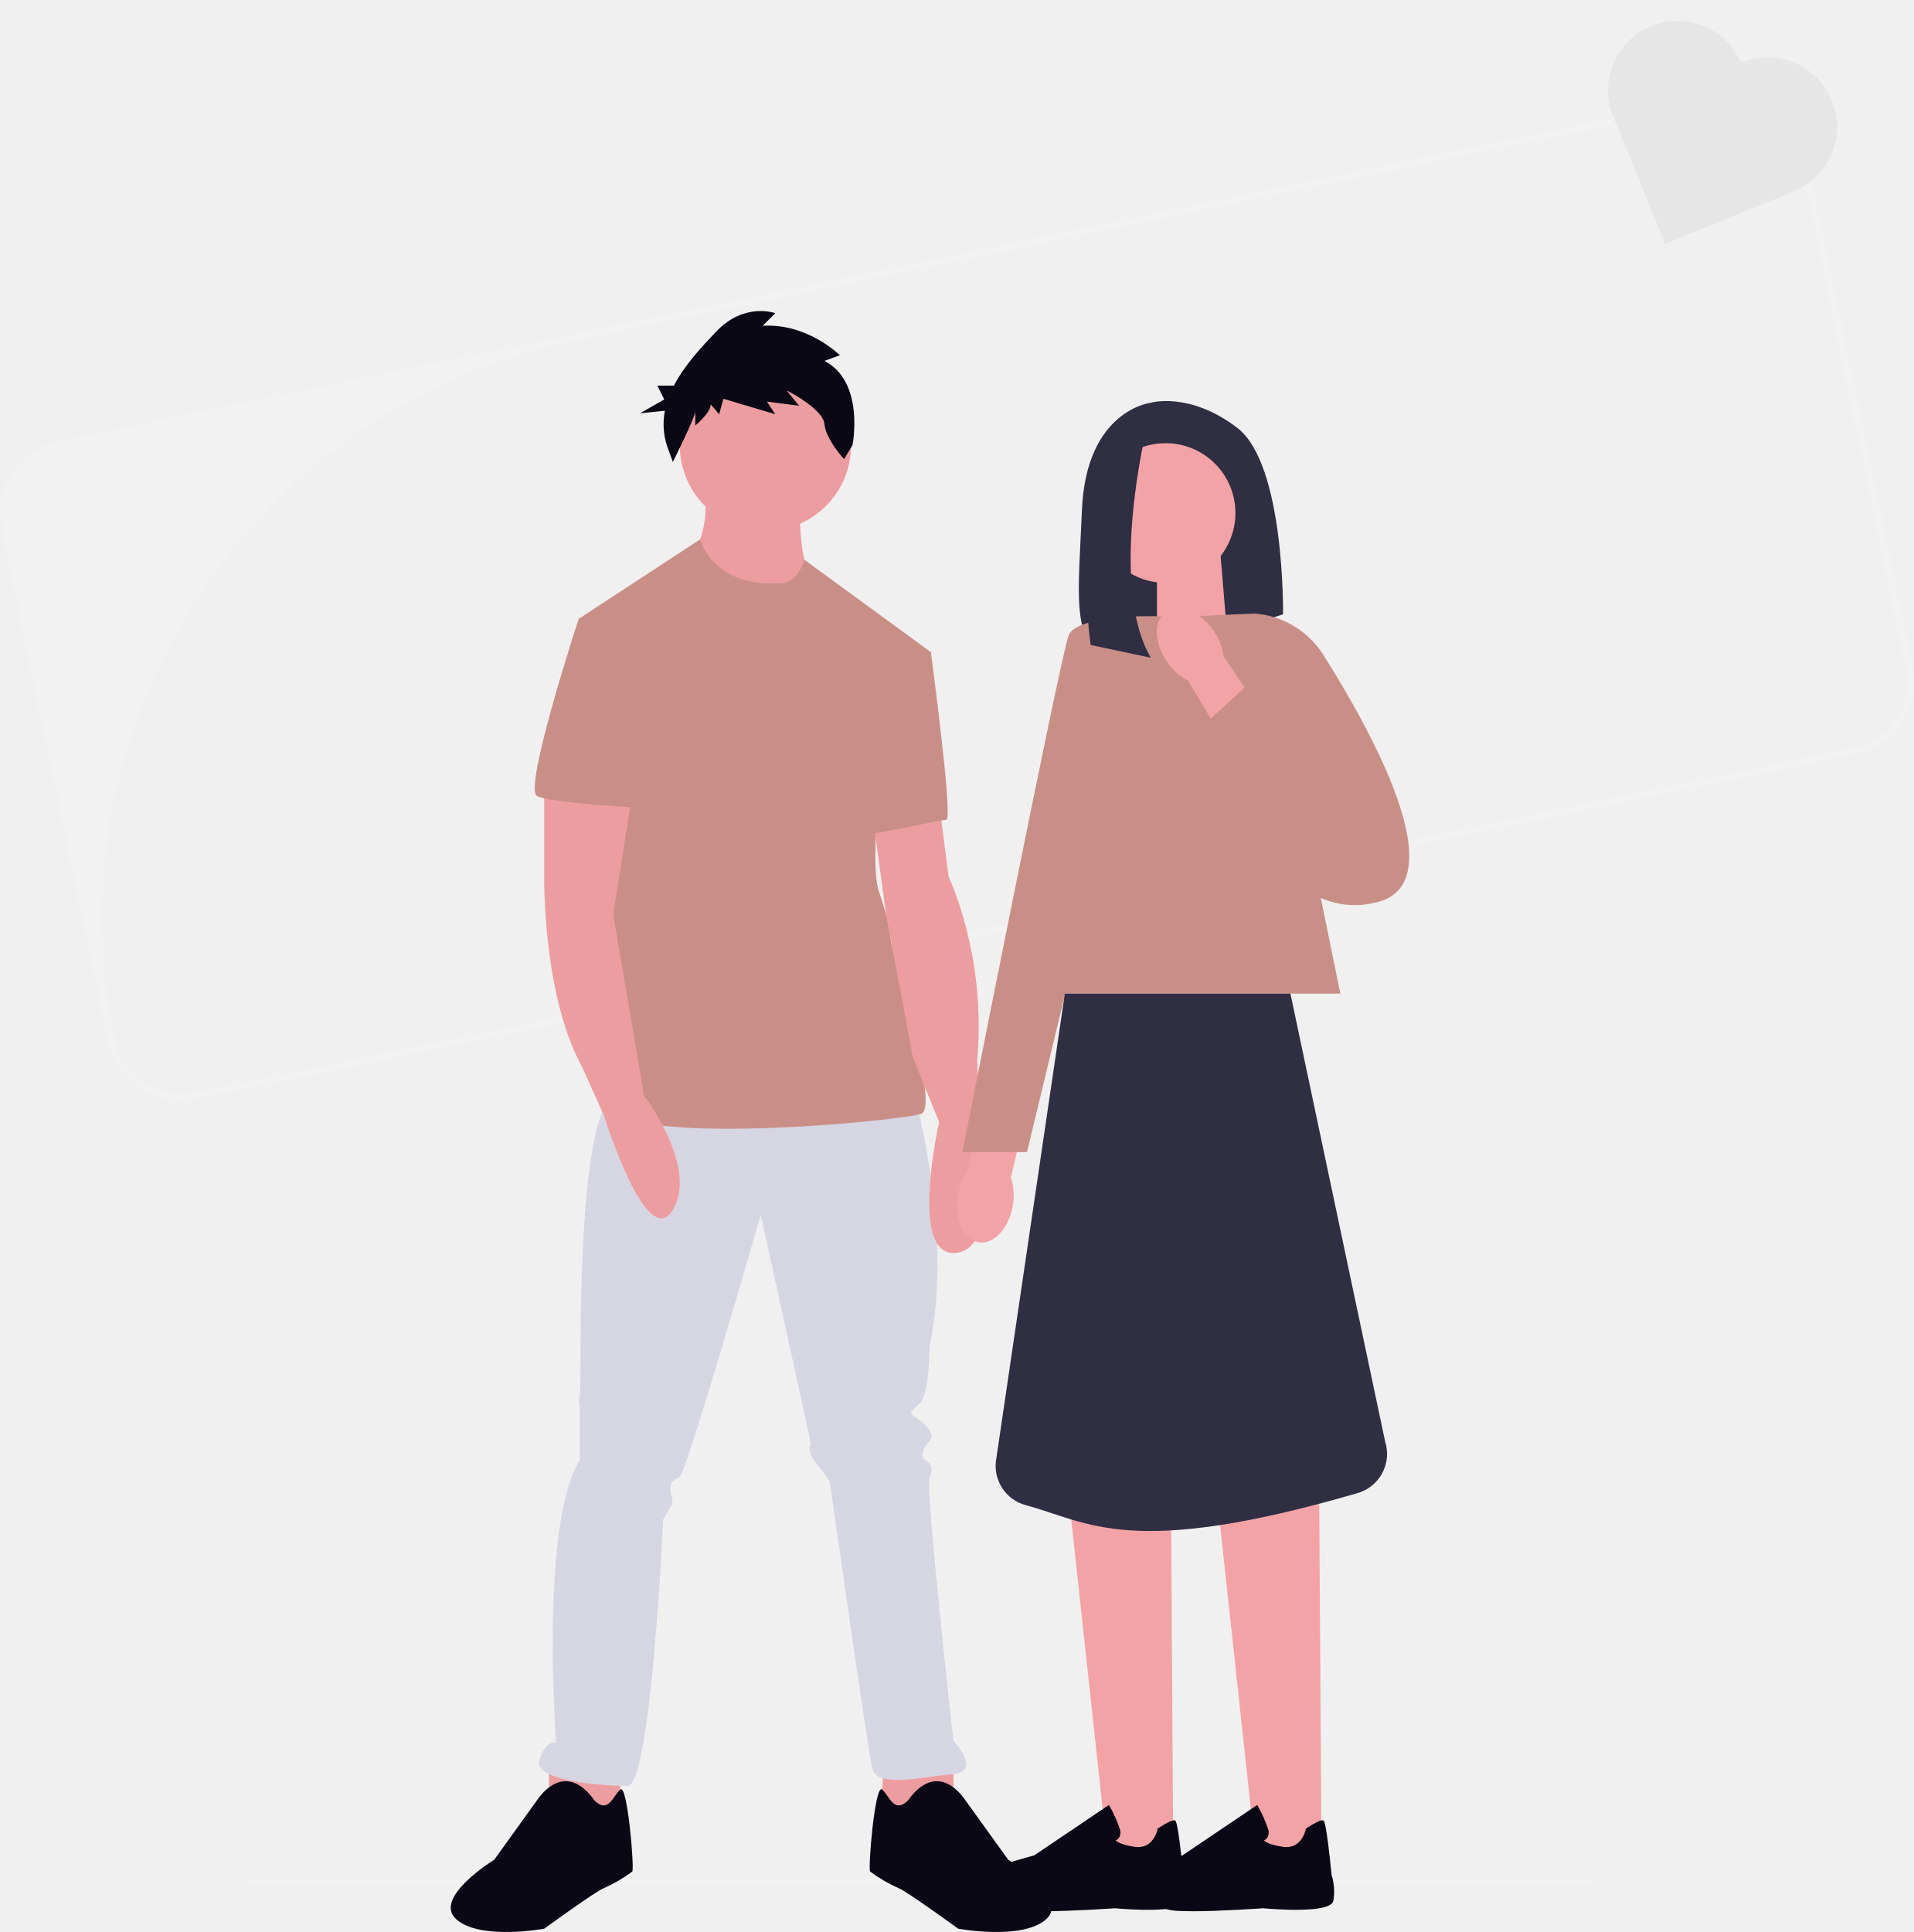
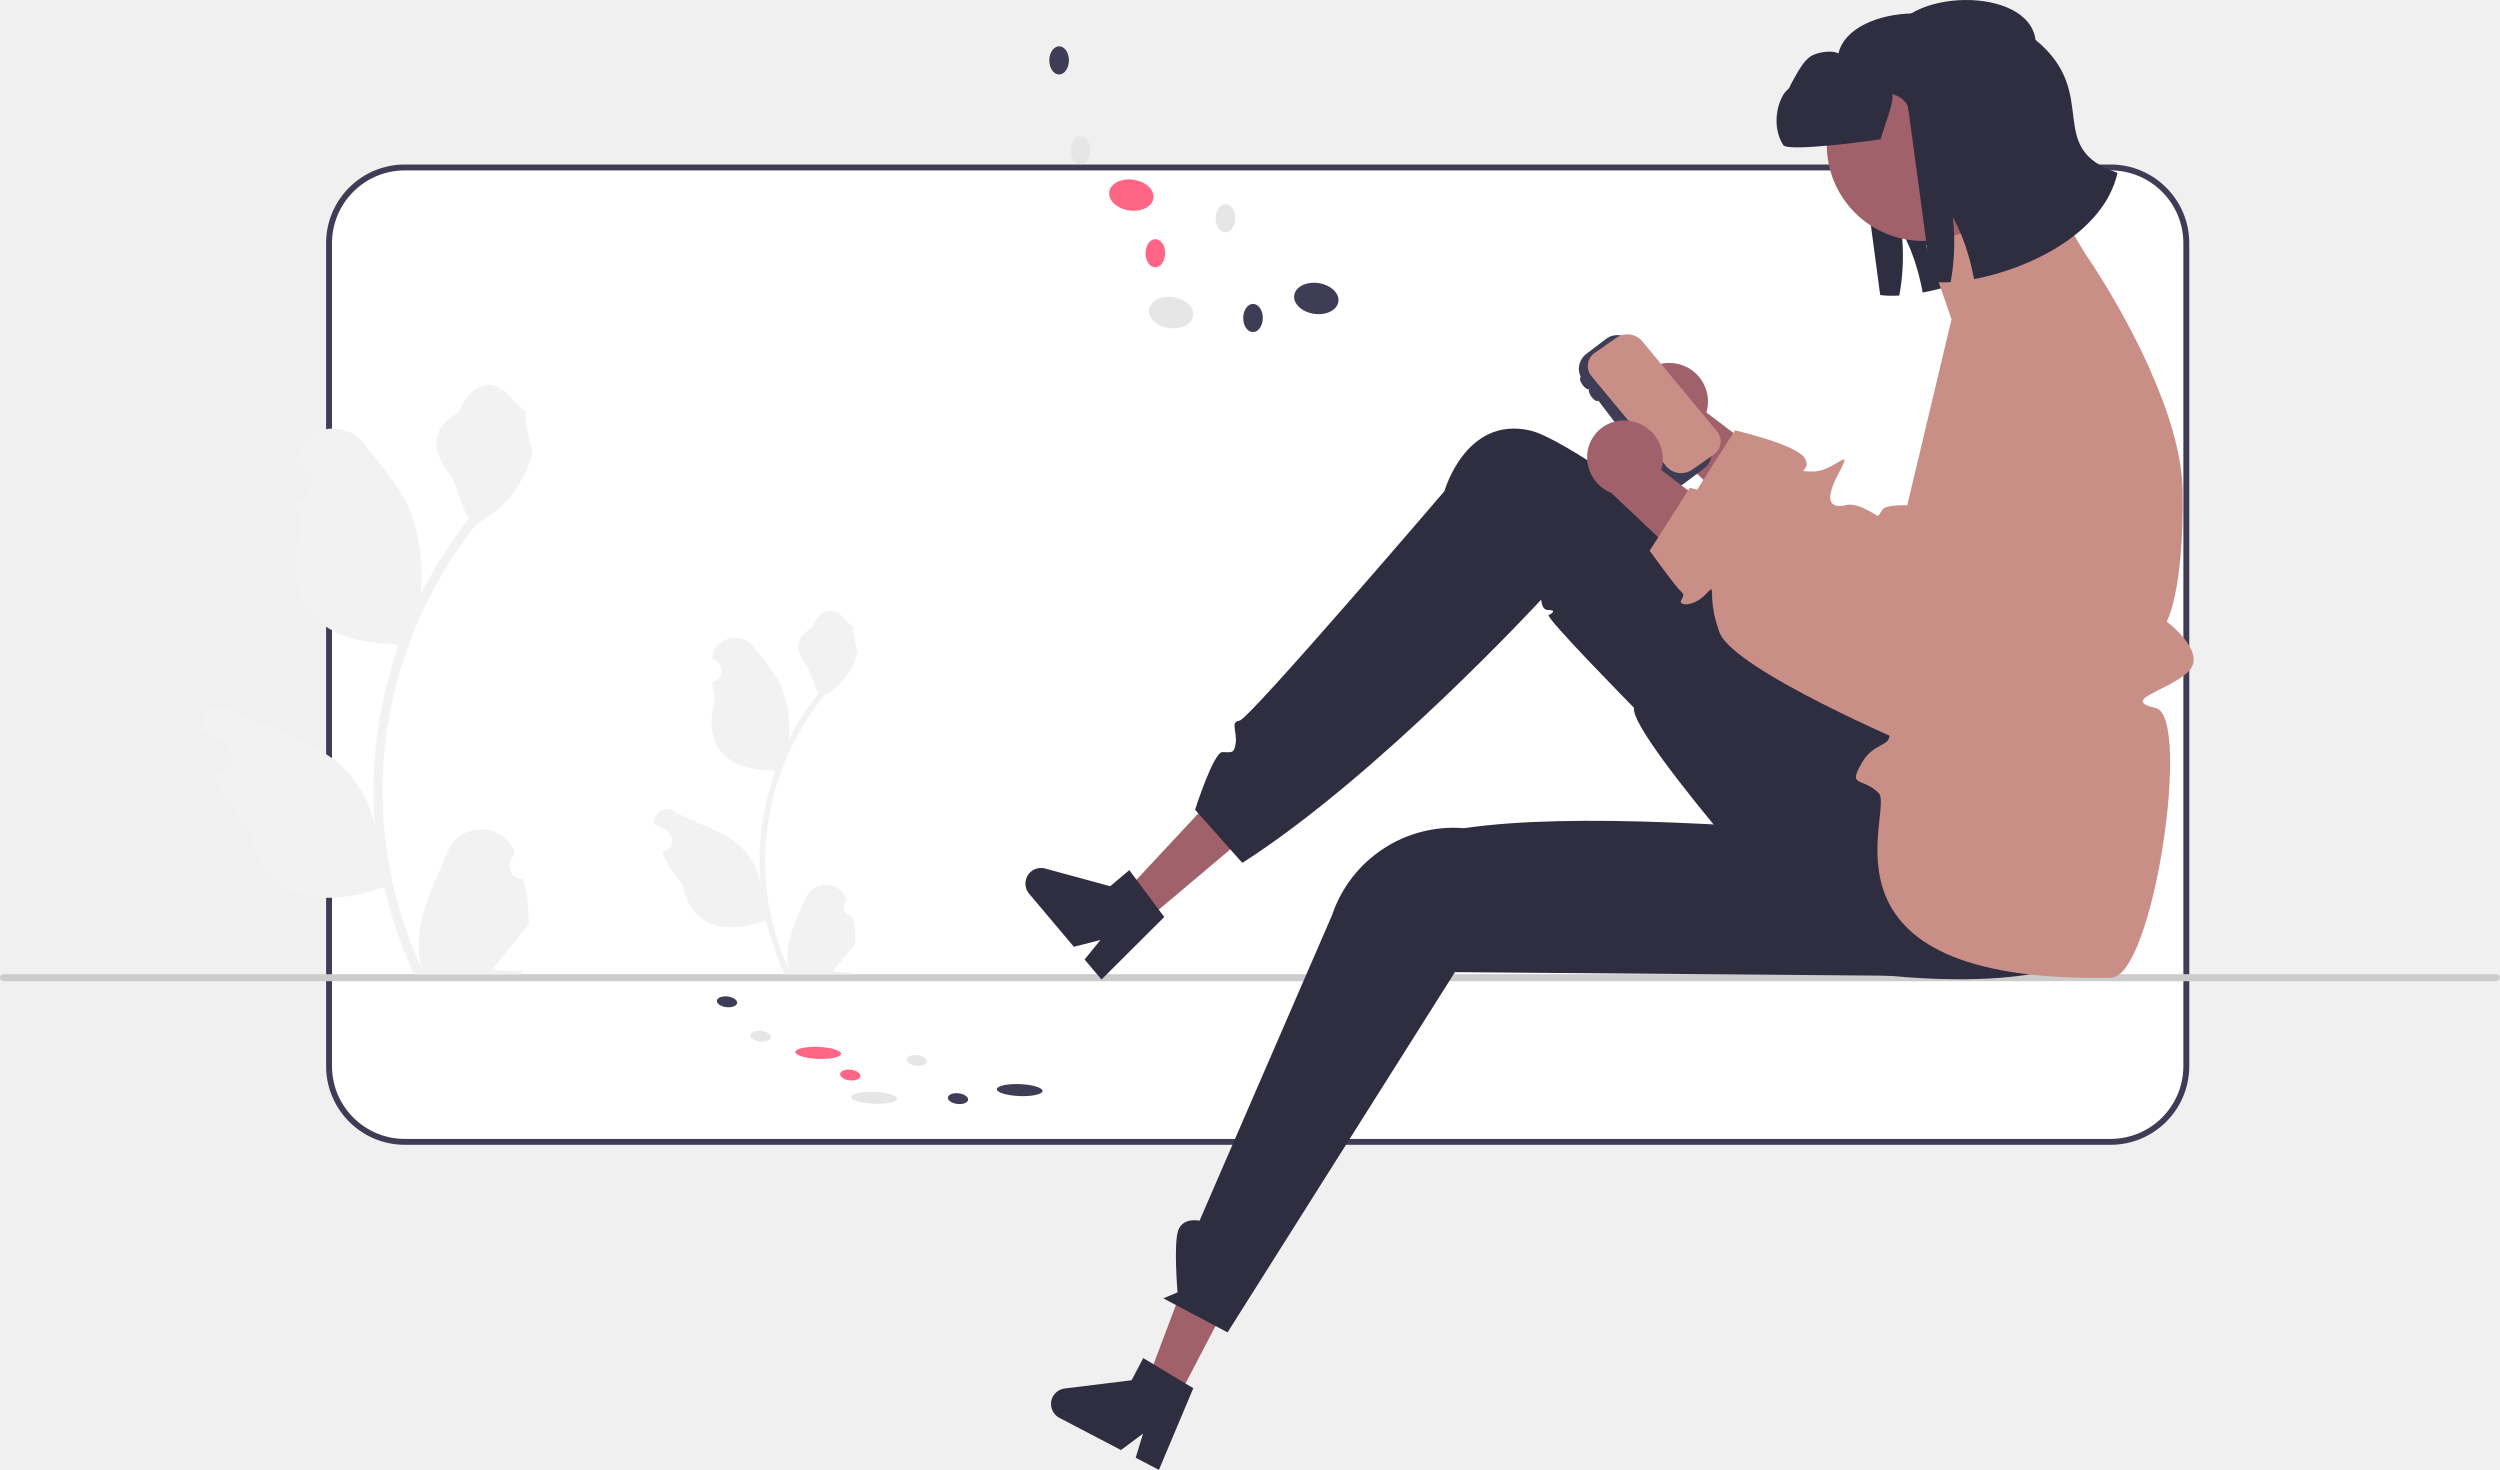
- <svg xmlns="http://www.w3.org/2000/svg" width="792.337" height="799.752" viewBox="0 0 792.337 799.752" role="img" artist="Katerina Limpitsouni" source="https://undraw.co/">
-   <g transform="translate(-1097.25 -230.912)">
-     <path d="M557.4,592.646c0,.858-.442,1.546-.992,1.546H.992c-.55,0-.992-.689-.992-1.546S.442,591.1.992,591.1H556.41C556.96,591.1,557.4,591.789,557.4,592.646Z" transform="translate(1199.919 417.485)" fill="#f2f2f2" />
-     <path d="M791.7,278.094,747.477,65.264a30.379,30.379,0,0,0-35.892-23.547L574.88,70.124l-22.338,4.639L271.19,133.227l-118.37,24.6L24.185,184.557A30.388,30.388,0,0,0,.638,220.448L44.859,433.278a30.392,30.392,0,0,0,35.9,23.547L168.6,438.58,227.164,426.4l19.674-4.093,61.53-12.787,179.407-37.269,70.133-14.58,3.6-.741,66.417-13.8,39.166-8.148L681.463,332l86.7-18.011A30.38,30.38,0,0,0,791.7,278.094Zm-24.066,33.345-85.649,17.8-16.439,3.418-37.7,7.823L561.4,354.3l-2.3.481-71.173,14.788L308.2,406.911l-61.686,12.826-18.959,3.937-58.8,12.215-88.521,18.4a27.761,27.761,0,0,1-32.825-21.532l-.052-.286c-20.48-98.514,21.35-195.494,98.657-250.008a243.847,243.847,0,0,1,91.25-39.53l36.022-7.485,278.31-57.84,40.908-8.5L712.1,44.252A27.761,27.761,0,0,1,744.93,65.784l44.234,212.829A27.76,27.76,0,0,1,767.632,311.438Z" transform="translate(1097.25 229.035)" fill="#f2f2f2" />
-     <path d="M49.1,8.11h0c-.072.07-.138.143-.209.214A28.685,28.685,0,0,0,8.7,8.106h0a28.686,28.686,0,0,0-.854,40.287l-.007.007.269.276h0L47.815,89.561,88.977,49.583l-.115-.118c.069-.066.141-.127.21-.194h0A28.69,28.69,0,0,0,89.665,8.7h0A28.69,28.69,0,0,0,49.1,8.11Z" transform="translate(1775.845 230.912) rotate(22)" fill="#e6e6e6" />
-     <g transform="translate(1283.856 359.675)">
-       <path d="M656.635,317s-.982,25.609,4.925,31.519-29.55,26.595-29.55,26.595l-20.685-32.5S619.2,328.82,617.241,317Z" transform="translate(-512.048 -238.851)" fill="#ed9da0" />
-       <path d="M336.034,683.5v24.624L305.5,710.09l1.963-26.595Z" transform="translate(-127.918 -84.796)" fill="#ed9da0" />
-       <path d="M444.5,683.5v24.624l30.534,1.964L473.071,683.5Z" transform="translate(-403.829 -84.796)" fill="#ed9da0" />
-       <path d="M702.993,568.419s15.759,57.129,5.91,102.438c0,0,0,19.7-3.94,23.64s-4.925,3.94-1.964,5.91,8.865,6.894,5.91,9.849-3.94,6.894-1.964,7.88,3.94,2.955,1.964,6.894,9.849,109.332,9.849,109.332,11.82,12.8,0,13.79-31.519,5.91-33.489-1.964-17.73-119.182-17.73-119.182-1.964-2.955-5.91-7.88-1.964-6.894-1.964-7.88-20.7-94.566-20.7-94.566-30.534,106.377-33.489,108.346-3.94,1.963-3.94,4.925,1.964,4.925,0,7.88a51.142,51.142,0,0,0-2.955,4.925s-4.925,110.317-14.775,110.317-39.4-1.964-36.444-10.835,6.894-6.889,6.894-6.889-6.894-90.618,9.849-117.211V696.466c0-1.963-.982-2.955,0-4.925s-2.955-119.182,15.759-126.08S702.993,568.419,702.993,568.419Z" transform="translate(-510.638 -242.55)" fill="#d6d6e3" />
-       <path d="M527.162,863.38s4.925-7.88,11.82-7.88,11.82,7.88,11.82,7.88L568.532,888s25.609,15.759,15.759,24.624-36.444,3.94-36.444,3.94-21.669-15.759-24.624-16.745a62.512,62.512,0,0,1-11.82-6.895c-.982-.982,1.964-36.444,4.925-33.981S521.252,869.29,527.162,863.38Z" transform="translate(-337.76 -246.943)" fill="#090814" />
-       <path d="M746.688,863.38s-4.925-7.88-11.82-7.88-11.82,7.88-11.82,7.88L705.319,888s-25.609,15.759-15.759,24.624S726,916.568,726,916.568s21.669-15.759,24.624-16.745a62.506,62.506,0,0,0,11.82-6.895c.982-.982-1.964-36.444-4.925-33.981S752.6,869.29,746.688,863.38Z" transform="translate(-687.305 -246.943)" fill="#090814" />
-       <ellipse cx="35.46" cy="35.46" rx="35.46" ry="35.46" transform="translate(94.822 20.111)" fill="#ed9da0" />
-       <path d="M645.73,351.725s6.627.365,9.716-9.667l52.337,38.231L686.114,438.4s-2.955,31.519,0,40.391,4.925,15.759,4.925,19.7,20.685,69.933,12.8,72.888-128.044,14.775-131-4.925,9.842-149.721,9.842-149.721L562,366.5l50.295-32.9S617.165,353.694,645.73,351.725Z" transform="translate(-509.024 -239.103)" fill="#C98F87" />
-       <path d="M566.589,444.5l3.94,30.534s15.759,32.5,11.82,75.843l.982,28.564s9.849,49.248-9.849,51.219-6.894-54.174-6.894-54.174l-10.835-26.595-11.091-59.16-5.653-41.308Z" transform="translate(-364.388 -240.768)" fill="#ed9da0" />
-       <path d="M571.7,379.5l14.283,1.477s9.357,69.441,6.4,69.441-36.444,7.88-37.429,5.91S571.7,379.5,571.7,379.5Z" transform="translate(-387.219 -239.792)" fill="#C98F87" />
-       <path d="M670.46,258.282l6.392-2.324s-13.365-13.365-31.96-12.2l5.23-5.23s-12.785-4.649-24.4,7.554c-6.109,6.415-13.183,13.956-17.585,22.449h-6.844l2.857,5.714-10,5.714,10.263-1.027a28.832,28.832,0,0,0,.97,14.8l2.324,6.392S617,281.525,617,279.2v5.81s6.392-5.23,6.392-8.716l3.487,4.067,1.743-6.392,21.5,6.392-3.486-5.23L660,276.876l-5.23-6.392s15.109,7.554,15.689,13.946,8.134,14.528,8.134,14.528l3.487-5.81S687.31,267,670.46,258.282Z" transform="translate(-515.752 -237.658)" fill="#090814" />
-       <path d="M667.531,433.5v40.391s-.982,49.248,15.759,79.783l8.866,19.693s17.73,57.129,28.564,39.4-11.82-47.278-11.82-47.278L696.08,490.512l7.9-50.115Z" transform="translate(-628.832 -240.603)" fill="#ed9da0" />
-       <path d="M719.925,364.5l-19.214,2.463s-23.141,70.425-17.238,73.38,44.318,4.925,44.318,4.925Z" transform="translate(-647.734 -239.566)" fill="#C98F87" />
-     </g>
-     <g transform="translate(1493.421 396.928)">
-       <path d="M471.706,111.933s-26.743,3.015-28.472,44.429c-1.442,34.514-4.379,53.747,9.668,60.946a21.255,21.255,0,0,0,16.283,1.04L526.493,199.5s.858-62.115-18.985-77.215-35.8-10.357-35.8-10.357Z" transform="translate(-391.487 -111.227)" fill="#2f2e43" />
-       <path d="M495.844,192.454l-29,9.538V160.24h26.315Z" transform="translate(-384.034 -96.548)" fill="#f3a3a6" />
-       <path d="M426.264,380.087c-1.572,9.564-7.953,16.425-14.242,15.321s-10.123-9.759-8.551-19.323a23.372,23.372,0,0,1,4.418-10.565l7.186-40.44,19.557,4.093L425.472,368.6a23.629,23.629,0,0,1,.793,11.487Z" transform="translate(-403.118 -47.181)" fill="#f3a3a6" />
-       <path d="M481.919,607.779H454.76L439.01,462.64H481Z" transform="translate(-392.369 -5.984)" fill="#f3a3a6" />
-       <path d="M436.877,602.427c-2.859,0-5.406-.065-7.316-.247-7.212-.663-14.1-5.991-17.556-9.1a4.923,4.923,0,0,1-1.247-5.549h0a4.921,4.921,0,0,1,3.184-2.82L433,579.271,463.88,558.44l.351.624a55.127,55.127,0,0,1,4.171,9.382,4.181,4.181,0,0,1-.3,3.483,3.325,3.325,0,0,1-1.429,1.2c.559.585,2.313,1.767,7.706,2.625,7.888,1.247,9.525-6.913,9.6-7.251l.052-.273.234-.156c3.742-2.417,6.056-3.509,6.848-3.275.494.143,1.325.4,3.561,22.624a22.82,22.82,0,0,1,.728,10.708c-1.157,5.328-24.4,3.5-29.056,3.067-.13.013-17.53,1.247-29.459,1.247Z" transform="translate(-400.944 22.706)" fill="#090814" />
-       <path d="M529.152,607.779H501.98L486.23,462.64h41.986Z" transform="translate(-378.227 -5.984)" fill="#f3a3a6" />
-       <path d="M484.107,602.427c-2.859,0-5.406-.065-7.316-.247-7.212-.663-14.1-5.991-17.556-9.1a4.923,4.923,0,0,1-1.247-5.549h0a4.921,4.921,0,0,1,3.184-2.82l19.063-5.445L511.11,558.44l.351.624a55.118,55.118,0,0,1,4.171,9.382,4.181,4.181,0,0,1-.3,3.483,3.325,3.325,0,0,1-1.429,1.2c.559.585,2.313,1.767,7.706,2.625,7.888,1.247,9.525-6.913,9.6-7.251l.052-.273.234-.156c3.755-2.417,6.056-3.509,6.848-3.275.494.143,1.326.4,3.561,22.624a22.819,22.819,0,0,1,.728,10.708c-1.157,5.328-24.4,3.5-29.056,3.067-.13.013-17.53,1.247-29.459,1.247Z" transform="translate(-386.799 22.706)" fill="#090814" />
-       <path d="M555.688,335.979H423.7L471.144,179.82h52.629Z" transform="translate(-396.954 -90.684)" fill="#C98F87" />
-       <path d="M485.09,179.845s-32.786-.858-36.23,7.771-44,213.96-44,213.96H431.6L485.09,179.858Z" transform="translate(-402.596 -90.684)" fill="#C98F87" />
-       <circle cx="28.901" cy="28.901" r="28.901" transform="translate(57.491 17.443)" fill="#f3a3a6" />
-       <path d="M469.4,120.07s-15.906,64.584,1.78,94.771l-24.911-5.289s-9.655-70.679,9.759-83.531L469.4,120.07Z" transform="translate(-390.913 -108.578)" fill="#2f2e43" />
-       <path d="M537.487,299.99H444.1L415.542,493.7a16.818,16.818,0,0,0,12.319,18.024c26,6.965,43.022,22.5,137.455-4.981a16.868,16.868,0,0,0,11.4-21.26Z" transform="translate(-399.426 -54.695)" fill="#2f2e43" />
-       <path d="M477.21,180.093l26.938-1.183a36.97,36.97,0,0,1,28.472,17.114c19.037,30.1,54.656,93.524,22.858,102.217-41.921,11.448-62.232-52.291-62.232-52.291L477.21,180.093Z" transform="translate(-380.929 -90.957)" fill="#C98F87" />
-       <path d="M471.088,199.516c-5.536-7.953-5.731-17.322-.455-20.922s14.06-.052,19.6,7.9a23.331,23.331,0,0,1,4.184,10.656l23.014,34.02-16.88,10.695-20.9-34.67a23.548,23.548,0,0,1-8.564-7.68h0Z" transform="translate(-384.046 -91.473)" fill="#f3a3a6" />
-       <path d="M480.58,219.574l19.011-17.5,37.594,35.008-34.956,23.9Z" transform="translate(-379.92 -84.021)" fill="#C98F87" />
-     </g>
-   </g>
+ <svg xmlns="http://www.w3.org/2000/svg" width="846.67" height="497.803" viewBox="0 0 846.67 497.803" role="img" artist="Katerina Limpitsouni" source="https://undraw.co/">
+   <path d="M313.74,257.809a25.667,25.667,0,0,0-25.638,25.638V562.171a25.667,25.667,0,0,0,25.638,25.638H891.465a25.667,25.667,0,0,0,25.638-25.638V283.447A25.667,25.667,0,0,0,891.465,257.809Z" transform="translate(-176.665 -201.0983)" fill="#fff" />
+   <path d="M891.465,588.809H313.74a26.668,26.668,0,0,1-26.638-26.638V283.447a26.668,26.668,0,0,1,26.638-26.638H891.465a26.668,26.668,0,0,1,26.638,26.638V562.171A26.668,26.668,0,0,1,891.465,588.809Zm-577.725-330a24.665,24.665,0,0,0-24.638,24.638V562.171a24.665,24.665,0,0,0,24.638,24.638H891.465a24.665,24.665,0,0,0,24.638-24.638V283.447A24.665,24.665,0,0,0,891.465,258.809Z" transform="translate(-176.665 -201.0983)" fill="#3f3d56" />
+   <ellipse cx="472.699" cy="572.889" rx="2.028" ry="7.745" transform="translate(-295.1454 821.4057) rotate(-87.72792)" fill="#e6e6e6" />
+   <ellipse cx="522.006" cy="570.279" rx="2.028" ry="7.745" transform="matrix(0.03964, -0.99921, 0.99921, 0.03964, -245.1845, 868.1674)" fill="#3f3d56" />
+   <ellipse cx="453.755" cy="557.676" rx="2.028" ry="7.745" transform="translate(-298.1366 787.8678) rotate(-87.72792)" fill="#ff6584" />
+   <ellipse cx="434.258" cy="552.035" rx="1.821" ry="3.446" transform="translate(-340.0634 719.8951) rotate(-83.49842)" fill="#e6e6e6" />
+   <ellipse cx="422.88" cy="540.383" rx="1.821" ry="3.446" transform="translate(-338.5751 698.2568) rotate(-83.49842)" fill="#3f3d56" />
+   <ellipse cx="487.181" cy="560.224" rx="1.821" ry="3.446" transform="translate(-301.269 779.7393) rotate(-83.49842)" fill="#e6e6e6" />
+   <ellipse cx="464.617" cy="565.183" rx="1.821" ry="3.446" transform="translate(-326.2051 761.7172) rotate(-83.49842)" fill="#ff6584" />
+   <ellipse cx="501.114" cy="573.17" rx="1.821" ry="3.446" transform="translate(-301.7765 805.0627) rotate(-83.49842)" fill="#3f3d56" />
+   <path d="M176.665,532.211a1.186,1.186,0,0,0,1.19,1.19h844.29a1.19,1.19,0,0,0,0-2.38H177.855A1.187,1.187,0,0,0,176.665,532.211Z" transform="translate(-176.665 -201.0983)" fill="#ccc" />
+   <path d="M465.253,511.186a2.807,2.807,0,0,1-2.035-4.866l.192-.765q-.038-.092-.076-.184a7.539,7.539,0,0,0-13.907.052c-2.275,5.478-5.17,10.966-5.883,16.758a22.303,22.303,0,0,0,.392,7.671,89.419,89.419,0,0,1-8.134-37.139,86.307,86.307,0,0,1,.535-9.628q.443-3.931,1.231-7.807A90.456,90.456,0,0,1,455.506,436.941a24.073,24.073,0,0,0,10.012-10.387,18.363,18.363,0,0,0,1.67-5.018c-.487.064-1.838-7.359-1.47-7.815-.679-1.031-1.895-1.543-2.637-2.549-3.689-5.002-8.773-4.129-11.426,2.669-5.669,2.861-5.724,7.606-2.245,12.169,2.213,2.903,2.517,6.832,4.459,9.94-.2.256-.408.503-.607.759a91.04,91.04,0,0,0-9.502,15.054,37.846,37.846,0,0,0-2.259-17.579c-2.163-5.217-6.216-9.611-9.786-14.122-4.288-5.418-13.08-3.053-13.836,3.814q-.011.1-.021.199.795.449,1.557.952a3.808,3.808,0,0,1-1.535,6.93l-.078.012a37.89,37.89,0,0,0,.999,5.665c-4.579,17.71,5.307,24.16,19.424,24.45.312.16.615.32.927.471a92.925,92.925,0,0,0-5.002,23.539,88.137,88.137,0,0,0,.064,14.231l-.024-.168a23.289,23.289,0,0,0-7.95-13.448c-6.118-5.026-14.762-6.877-21.363-10.916a4.371,4.371,0,0,0-6.694,4.252q.013.088.027.176a25.581,25.581,0,0,1,2.868,1.382q.795.449,1.557.952a3.808,3.808,0,0,1-1.535,6.93l-.078.012c-.056.008-.104.016-.16.024a37.923,37.923,0,0,0,6.975,10.923c2.863,15.46,15.162,16.927,28.318,12.425h.008a92.898,92.898,0,0,0,6.24,18.218h22.293c.08-.248.152-.503.224-.751A25.329,25.329,0,0,1,458.75,529.972c1.654-2.03,3.308-4.075,4.962-6.105a1.384,1.384,0,0,0,.104-.12c.839-1.039,1.686-2.069,2.525-3.108l0-.001a37.101,37.101,0,0,0-1.087-9.451Z" transform="translate(-176.665 -201.0983)" fill="#f2f2f2" />
+   <path d="M353.966,498.817a4.552,4.552,0,0,1-3.299-7.89c.115-.456.197-.784.312-1.24q-.062-.149-.124-.298a12.224,12.224,0,0,0-22.549.084c-3.688,8.882-8.383,17.78-9.54,27.171a36.164,36.164,0,0,0,.635,12.437,144.987,144.987,0,0,1-13.189-60.218,139.941,139.941,0,0,1,.868-15.612q.719-6.374,1.995-12.658a146.667,146.667,0,0,1,29.085-62.161,39.032,39.032,0,0,0,16.233-16.842,29.773,29.773,0,0,0,2.708-8.136c-.79.104-2.98-11.932-2.384-12.671-1.101-1.671-3.073-2.502-4.275-4.133-5.982-8.111-14.224-6.694-18.527,4.327-9.191,4.639-9.28,12.332-3.641,19.731,3.588,4.707,4.081,11.077,7.229,16.117-.324.415-.661.816-.985,1.231a147.615,147.615,0,0,0-15.407,24.409,61.364,61.364,0,0,0-3.664-28.503c-3.507-8.459-10.079-15.584-15.867-22.897-6.952-8.784-21.209-4.951-22.434,6.185q-.018.162-.035.323,1.29.727,2.525,1.544a6.174,6.174,0,0,1-2.489,11.236l-.126.019a61.435,61.435,0,0,0,1.619,9.186c-7.425,28.716,8.605,39.174,31.495,39.644.505.259.998.518,1.503.764a150.671,150.671,0,0,0-8.11,38.167,142.905,142.905,0,0,0,.104,23.074l-.039-.272a37.762,37.762,0,0,0-12.891-21.804c-9.92-8.149-23.936-11.15-34.638-17.7-5.152-3.153-11.753.922-10.854,6.894q.022.143.044.286a41.475,41.475,0,0,1,4.651,2.241q1.29.728,2.525,1.544a6.175,6.175,0,0,1-2.489,11.236l-.126.019c-.091.013-.168.026-.259.039a61.489,61.489,0,0,0,11.31,17.71c4.643,25.068,24.584,27.446,45.915,20.146h.013A150.626,150.626,0,0,0,316.914,531.091h36.146c.13-.402.246-.816.363-1.218a41.069,41.069,0,0,1-10.002-.596c2.682-3.291,5.364-6.608,8.045-9.898a2.243,2.243,0,0,0,.168-.194c1.36-1.684,2.734-3.355,4.094-5.04l.001-.002a60.157,60.157,0,0,0-1.763-15.325Z" transform="translate(-176.665 -201.0983)" fill="#f2f2f2" />
+   <path d="M848.654,219.139c-2.427-18.6-45.329-17.413-49.38.086-2.149-1.344-7.615-.414-9.654,1.131s-3.345,3.816-4.625,6.02c-1.746,3.062-3.557,6.234-3.943,9.744-.403,3.504.974,7.474,4.151,9.034,2.52,1.243,8.066.404,10.836-.153,1.933-.384,3.556-.721,4.933-1.051a9.474,9.474,0,0,0-.902-6.415A7.69,7.69,0,0,1,805.347,241.439c.217.419,8.077,59.586,8.077,59.586a34.144,34.144,0,0,0,6.476.162,74.297,74.297,0,0,0,.723-22.077,64.334,64.334,0,0,1,5.369,13.249,78.653,78.653,0,0,1,1.822,7.82c18.706-3.498,43.993-15.546,48.606-36.004q-.038-.099-.076-.198a2.906,2.906,0,0,1,4.784-3.107c.564.58,1.067,1.077,1.491,1.461C880.98,249.267,871.07,237.51,848.654,219.139Z" transform="translate(-176.665 -201.0983)" fill="#2f2e41" />
+   <polygon points="398.857 473.567 388.37 468.084 405 424.121 420.479 432.214 398.857 473.567" fill="#a0616a" />
+   <path d="M533.205,674.135a5.298,5.298,0,0,0,2.236,7.142l20.853,10.901,7.472-5.554-2.479,8.159,7.865,4.119,11.649-27.663-2.656-1.591L567.328,663.132l-3.494-2.095-3.924,7.505-22.667,2.795A5.289,5.289,0,0,0,533.205,674.135Z" transform="translate(-176.665 -201.0983)" fill="#2f2e41" />
+   <polygon points="388.113 311.722 380.485 302.674 412.533 268.29 423.791 281.644 388.113 311.722" fill="#a0616a" />
+   <path d="M525.817,496.296a5.298,5.298,0,0,0-.637,7.456l15.168,17.989,9.019-2.308-5.386,6.611,5.718,6.792,21.262-21.186-1.855-2.478-7.542-10.129-2.439-3.263-6.475,5.459-22.036-6.002A5.289,5.289,0,0,0,525.817,496.296Z" transform="translate(-176.665 -201.0983)" fill="#2f2e41" />
+   <path d="M901.197,478.916s32.386,69.319-101.729,50.64c0,0-71.454-79.188-69.39-88.716,0,0-30.412-30.903-28.924-31.465s2.406-1.785-.053-1.674-2.459-3.55-2.459-3.55-54.961,59.603-101.24,89.18l-16-18s6.24-19.519,9.24-19.519,4.034.721,4.517-3.14-1.906-7.175,1.289-7.518,69.402-77.722,69.402-77.722,7.143-25.487,28.968-20.554,135.23,97.134,135.23,97.134Z" transform="translate(-176.665 -201.0983)" fill="#2f2e41" />
+   <path d="M846.583,531.802l-177.181-1.47-77,122L570.641,640.813l4.824-2.036s-1.46-16.956.329-21.249,7.111-3.001,7.111-3.001l44.893-103.529a43.435,43.435,0,0,1,44.694-29.423c37.146-5.417,97.446-1.089,160.092,4.227Z" transform="translate(-176.665 -201.0983)" fill="#2f2e41" />
+   <path d="M744,324.171a13.098,13.098,0,0,1,11.012,14.577,12.566,12.566,0,0,1-.46,2.026L790.959,368.39l-7.513,23.404-45.783-43.222a13.062,13.062,0,0,1-8.074-13.751,12.5,12.5,0,0,1,14.072-10.7Q743.831,324.144,744,324.171Z" transform="translate(-176.665 -201.0983)" fill="#a0616a" />
+   <path d="M904.613,325.895l-13.09,36.24-51.19,72.34s-.42-.18-1.18-.5c-4.4-1.9-20.38-8.88-35.41-16.81-14.11-7.45-27.4-15.74-29.46-21.44q-.33-.9-.6-1.74v-.01a37.511,37.511,0,0,1-1.79-8.96c-.17-2.35-.02-3.61-.34-3.76-.25-.11-.77.43-1.92,1.65-.08.08-.15.16-.23.23-4.16,4.17-9.27,3.63-8.02,1.65,1.28-2.03.61-1.99-1.27-4.11-1.4-1.58-5.95-7.76-8.19-10.81-.77-1.05-1.26-1.73-1.26-1.73l.77-1.21,2.13-3.34,10.13-15.88.56-.87s20.82,4.81,23.59,9.38c2.78,4.57-4.19,4.42,2.78,4.57,6.97.15,14.08-9.33,8.99.1-5.09,9.42-3.75,12.71,2.55,11.22,2.56-.61,6.61,1.32,10.51,3.82v.01a82.532,82.532,0,0,1,7.05,5.13c2.41,1.94,4.04,3.41,4.04,3.41l39.54-80.22,4.38-8.88a22.668,22.668,0,0,1,13.26-11.5l1.37,2.39A271.157,271.157,0,0,1,904.613,325.895Z" transform="translate(-176.665 -201.0983)" fill="#C98F87" />
+   <path d="M906.803,440.915c12.12,2.82-.774,91.045-15.22,91.32-105,2-73.03-56.91-78.66-62.55-5.63-5.65-10.71-1.6-5.63-10.39,3.7-6.4,9.19-5.45,9.27-9.04.04-1.34-.67-3.3-2.51-6.52-6.76-11.84-6.76-15.37-6.76-15.37a43.439,43.439,0,0,1-3.55-11.2,53.185,53.185,0,0,1-.4-17.48,56.831,56.831,0,0,1,9.33-23.75v-.01c.51-.76,1.04-1.53,1.6-2.29,1.27-1.73,8.31-1.4,8.31-1.4l15-63-8.68-25.12,41.11-19.26,10.93,19.02,1.37,2.39a271.157,271.157,0,0,1,22.3,39.63c6.07,13.51,11.06,28.51,11.24,41.56.48,34.03-5.39,44.15-5.39,44.15s14.25,10.65,7.12,17.16C910.463,435.285,894.683,438.095,906.803,440.915Z" transform="translate(-176.665 -201.0983)" fill="#C98F87" />
+   <path d="M720.563,315.883l-6.708,5.095a6.304,6.304,0,0,0-1.192,8.819l16.155,21.234,9.539,12.527a6.293,6.293,0,0,0,8.804,1.19l6.715-5.101a6.315,6.315,0,0,0,1.184-8.812l-.99-1.309L734.502,323.813l-5.134-6.74A6.28,6.28,0,0,0,720.563,315.883Z" transform="translate(-176.665 -201.0983)" fill="#3f3d56" />
+   <path d="M724.071,315.498l-7.226,5.041a5.387,5.387,0,0,0-1.179,7.971l9.458,11.396,5.04,6.071,3.363,4.05,7.521,9.061a6.579,6.579,0,0,0,8.691,1.081l5.415-3.777,1.802-1.257a5.476,5.476,0,0,0,2.338-5.598,5.4,5.4,0,0,0-1.158-2.39l-22.223-26.779-3.151-3.79A6.57,6.57,0,0,0,724.071,315.498Z" transform="translate(-176.665 -201.0983)" fill="#C98F87" />
+   <path d="M728.688,343.644A13.098,13.098,0,0,1,739.7,358.221a12.565,12.565,0,0,1-.46,2.026L775.647,387.862l-7.513,23.404-45.783-43.222a13.062,13.062,0,0,1-8.074-13.751,12.5,12.5,0,0,1,14.072-10.7Q728.519,343.616,728.688,343.644Z" transform="translate(-176.665 -201.0983)" fill="#a0616a" />
+   <path d="M877.173,302.688l0,0a22.618,22.618,0,0,1,16.761,29.844L876.215,381.605l-51.198,72.346S763.617,428.016,758.968,415.197s-.451-17.242-4.649-12.819-9.521,3.899-8.246,1.875.604-1.981-1.273-4.102S735.352,387.611,735.352,387.611l13.588-21.301s20.821,4.806,23.595,9.379-4.198,4.423,2.774,4.573,14.084-9.334,8.991.093-3.75,12.714,2.551,11.22,21.595,12.374,21.595,12.374l43.929-89.1A22.618,22.618,0,0,1,877.173,302.688Z" transform="translate(-176.665 -201.0983)" fill="#C98F87" />
+   <circle cx="827.928" cy="250.103" r="32.592" transform="translate(-111.0197 457.5889) rotate(-45)" fill="#a0616a" />
+   <path d="M866.04,214.597c-2.427-18.6-45.329-17.413-49.38.086-2.149-1.344-7.615-.414-9.654,1.131s-3.345,3.816-4.625,6.02c-1.746,3.062-13.967,13.421-15.799,10.401-4.121-6.797-12.203,8.056-6,18,1.487,2.384,30.23-1.443,33-2,1.933-.384-1.377.33,0,0,.445-2.157,4.935-13.304,3.873-15.242a7.69,7.69,0,0,1,5.277,3.903c.217.419,8.077,59.586,8.077,59.586a34.144,34.144,0,0,0,6.476.162,74.297,74.297,0,0,0,.723-22.077,64.334,64.334,0,0,1,5.369,13.249,78.654,78.654,0,0,1,1.822,7.82c18.706-3.498,43.993-15.546,48.606-36.004C868.583,251.235,888.456,232.968,866.04,214.597Z" transform="translate(-176.665 -201.0983)" fill="#2f2e41" />
+   <ellipse cx="573.279" cy="306.974" rx="5.257" ry="7.557" transform="translate(10.29689 628.9834) rotate(-81.72174)" fill="#e6e6e6" />
+   <ellipse cx="622.45" cy="302.176" rx="5.257" ry="7.557" transform="translate(57.13673 673.5353) rotate(-81.72174)" fill="#3f3d56" />
+   <ellipse cx="559.814" cy="267.166" rx="5.257" ry="7.557" transform="translate(38.1643 581.5825) rotate(-81.72174)" fill="#ff6584" />
+   <ellipse cx="542.604" cy="251.923" rx="4.776" ry="3.322" transform="translate(109.9198 591.5082) rotate(-89.56675)" fill="#e6e6e6" />
+   <ellipse cx="535.358" cy="221.552" rx="4.776" ry="3.322" transform="translate(133.0996 554.1207) rotate(-89.56675)" fill="#3f3d56" />
+   <ellipse cx="591.703" cy="275.004" rx="4.776" ry="3.322" transform="translate(135.5683 663.512) rotate(-89.56675)" fill="#e6e6e6" />
+   <ellipse cx="567.941" cy="286.868" rx="4.776" ry="3.322" transform="translate(100.1226 651.5252) rotate(-89.56675)" fill="#ff6584" />
+   <ellipse cx="601.019" cy="308.795" rx="4.776" ry="3.322" transform="translate(111.0226 706.3634) rotate(-89.56675)" fill="#3f3d56" />
+   <ellipse cx="716.402" cy="334.832" rx="1" ry="2.5" transform="translate(-237.7864 277.9617) rotate(-35.5592)" fill="#3f3d56" />
+   <ellipse cx="713.402" cy="330.832" rx="1" ry="2.5" transform="translate(-236.0197 275.4711) rotate(-35.5592)" fill="#3f3d56" />
</svg>
